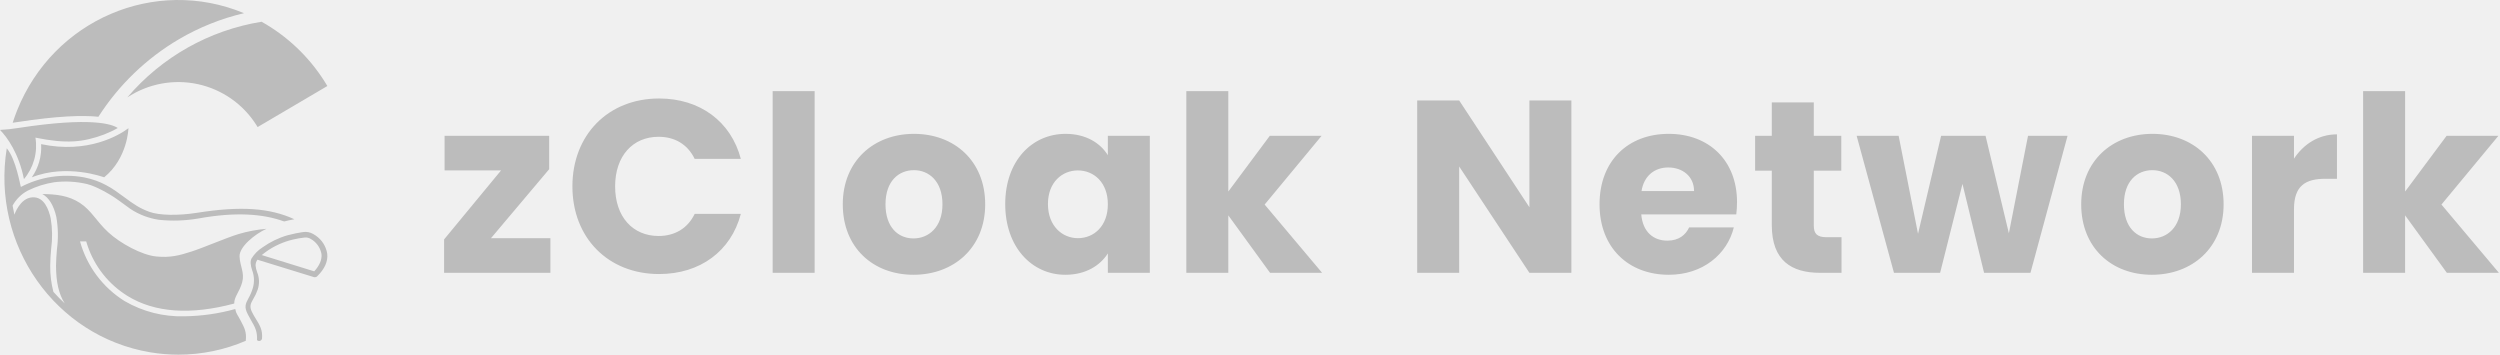
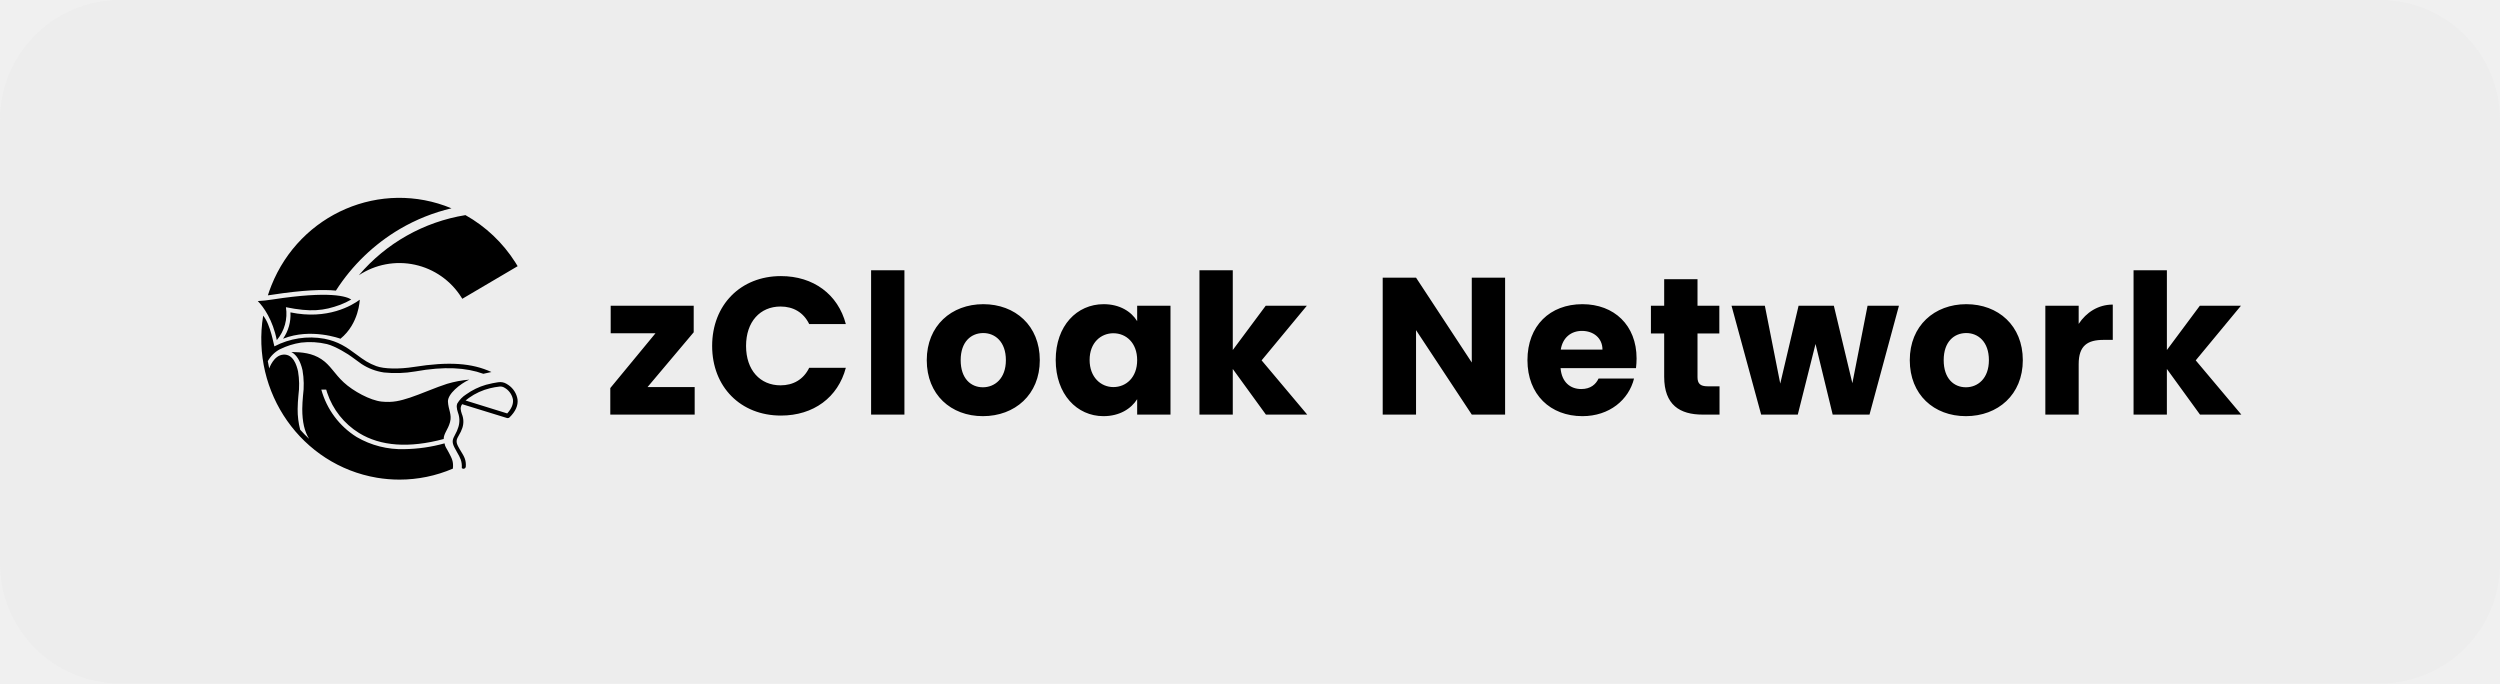
- <svg xmlns="http://www.w3.org/2000/svg" width="430" height="61" viewBox="0 0 430 61" fill="none">
-   <path d="M1.164 25.507C2.79 27.403 3.521 32.191 3.597 32.151C6.927 30.412 10.741 29.832 14.438 30.502C17.453 31.093 19.289 32.367 21.209 33.794C23.128 35.222 24.039 35.821 25.692 36.434C27.345 37.048 30.623 37.117 33.833 36.607C41.419 35.403 46.419 35.766 50.628 37.708C50.078 37.807 49.498 37.938 48.873 38.091C45.184 36.749 40.463 36.434 34.093 37.585C31.864 37.966 29.594 38.041 27.346 37.807C25.595 37.552 23.922 36.916 22.444 35.943C21.819 35.506 21.134 34.984 20.419 34.47C19.839 33.995 16.838 32.101 14.978 31.657C13.146 31.224 11.252 31.116 9.383 31.336C7.776 31.58 6.216 32.072 4.759 32.794C3.666 33.383 2.766 34.275 2.168 35.363C2.28 36.003 2.382 36.523 2.472 36.922C2.509 36.868 3.42 34.086 5.548 33.941C7.676 33.795 8.417 36.219 8.718 37.554C9.009 39.284 9.037 41.049 8.801 42.787C8.718 43.746 8.636 44.736 8.636 45.702C8.618 47.219 8.803 48.731 9.185 50.199C9.795 50.889 10.442 51.541 11.12 52.171C10.118 50.575 9.637 48.52 9.637 45.695C9.637 44.774 9.72 43.807 9.795 42.864C10.043 41.02 10.007 39.15 9.689 37.317C9.23 35.284 8.382 33.971 7.275 33.372C9.617 33.403 11.79 33.62 13.763 34.917C15.736 36.213 16.552 38.03 18.612 39.942C20.673 41.855 24.382 43.857 26.833 44.109C29.284 44.361 30.876 43.931 32.965 43.256C35.054 42.581 38.839 40.93 41.014 40.262C42.583 39.793 44.197 39.49 45.829 39.356C43.835 40.262 41.139 42.453 41.205 44.108C41.273 45.812 42.106 46.898 41.657 48.549C41.208 50.199 40.282 51.005 40.282 52.21C32.797 54.213 26.615 53.783 21.947 50.913C18.7 48.911 16.257 45.834 15.044 42.217L14.825 41.519H13.764C14.938 45.779 17.672 49.441 21.421 51.778C24.551 53.603 28.131 54.512 31.752 54.401C34.698 54.362 37.626 53.942 40.464 53.151C40.614 53.986 40.804 54.009 41.42 55.199C42.037 56.389 42.444 57.087 42.271 58.621C38.612 60.191 34.672 61 30.691 61C29.058 60.999 27.429 60.863 25.819 60.593C9.5 57.839 -1.539 42.133 1.164 25.507ZM52.132 39.916C52.732 39.823 53.347 39.94 53.871 40.248L54.312 40.523C54.833 40.88 55.277 41.339 55.616 41.872C55.954 42.405 56.181 43.002 56.282 43.625C56.438 44.939 55.855 46.261 54.543 47.532C54.497 47.579 54.443 47.616 54.382 47.641C54.322 47.666 54.257 47.678 54.192 47.678C54.143 47.685 54.092 47.685 54.043 47.678L44.377 44.7L44.287 44.664C44.07 44.955 43.954 45.31 43.958 45.673C43.997 46.058 44.085 46.436 44.22 46.799C44.615 47.756 44.653 48.824 44.324 49.806C44.139 50.358 43.891 50.886 43.585 51.382C43.085 52.253 42.809 52.733 43.466 53.909C43.66 54.288 43.869 54.62 44.048 54.911C44.683 55.95 45.182 56.742 45.071 58.201C45.059 58.325 45.001 58.441 44.908 58.524C44.816 58.607 44.695 58.653 44.57 58.652H44.533C44.471 58.648 44.41 58.632 44.353 58.605C44.297 58.577 44.246 58.539 44.205 58.492C44.294 57.017 43.832 56.204 43.197 55.115C43.025 54.803 42.818 54.447 42.615 54.047C41.951 52.767 42.249 52.217 42.734 51.302C43.04 50.767 43.286 50.199 43.466 49.609C43.787 48.577 43.75 47.467 43.361 46.458C43.221 46.062 43.136 45.649 43.108 45.23C43.095 44.989 43.136 44.749 43.227 44.526C43.706 43.721 44.368 43.042 45.16 42.543C46.463 41.613 47.915 40.911 49.452 40.466C49.967 40.335 50.452 40.219 50.908 40.124L51.415 40.037L51.776 39.97L52.132 39.916ZM52.693 40.851H52.43C51.726 40.925 51.028 41.046 50.34 41.214C48.69 41.611 47.132 42.321 45.75 43.306C45.504 43.487 45.257 43.676 45.019 43.872L54.043 46.669H54.05C54.976 45.645 55.394 44.665 55.297 43.699C55.124 42.727 54.574 41.863 53.766 41.295L53.423 41.084C53.126 40.902 52.778 40.821 52.43 40.852L52.693 40.851ZM20.254 22.015C19.495 22.452 18.702 22.829 17.884 23.143C14.284 24.463 11.514 24.773 6.096 23.676C6.298 24.937 6.226 26.227 5.885 27.458C5.543 28.688 4.94 29.831 4.117 30.807C3.251 26.426 1.265 23.627 0 22.345C1.049 22.292 2.095 22.182 3.132 22.013C15.742 20.067 19.303 21.371 20.252 22.015H20.254ZM22.092 22.053C22.092 22.069 21.967 27.21 17.915 30.5C17.915 30.5 11.523 28.097 5.472 30.5C6.636 28.834 7.201 26.822 7.073 24.793C15.105 26.481 20.471 23.273 22.09 22.053H22.092ZM44.997 3.739C49.395 6.206 53.11 9.727 55.81 13.986L56.307 14.795L44.312 21.854C44.251 21.754 44.191 21.664 44.131 21.562C43.005 19.766 41.531 18.214 39.795 16.996C38.059 15.779 36.098 14.921 34.026 14.473C31.953 14.026 29.812 13.997 27.729 14.39C25.646 14.783 23.662 15.588 21.895 16.76C27.801 9.81 35.992 5.194 44.995 3.739H44.997ZM41.97 2.266C38.046 3.189 34.282 4.694 30.804 6.731C25.192 10.028 20.438 14.602 16.926 20.082C14.2 19.805 9.878 19.936 3.004 20.995C2.732 21.042 2.476 21.079 2.183 21.11C2.409 20.399 2.665 19.691 2.941 18.992C9.184 3.394 26.659 -4.095 41.968 2.266H41.97Z" fill="#BCBCBC" />
-   <path d="M157.205 23.021C164.131 23.021 169.452 27.667 169.452 35.141C169.452 42.615 164.047 47.261 157.121 47.261C150.194 47.261 144.958 42.615 144.958 35.141C144.958 27.667 150.321 23.021 157.205 23.021ZM370.214 23.021C377.14 23.021 382.461 27.667 382.461 35.141C382.461 42.615 377.056 47.261 370.13 47.261C363.204 47.261 357.967 42.615 357.967 35.141C357.967 27.667 363.331 23.021 370.214 23.021ZM183.287 23.021C186.792 23.021 189.284 24.625 190.55 26.695V23.359H197.772V46.922H190.55V43.588C189.241 45.657 186.75 47.262 183.245 47.262C177.501 47.262 172.898 42.532 172.898 35.099C172.898 27.666 177.501 23.021 183.287 23.021ZM287.028 23.021C293.911 23.021 298.768 27.582 298.768 34.761C298.766 35.467 298.724 36.172 298.641 36.872H282.298C282.551 39.954 284.451 41.391 286.774 41.391C288.801 41.391 289.942 40.377 290.533 39.111H298.219C297.081 43.714 292.898 47.261 287.03 47.261C280.104 47.261 275.12 42.615 275.12 35.141C275.12 27.667 280.018 23.021 287.028 23.021ZM113.36 16.94C120.413 16.94 125.734 20.909 127.423 27.328H119.484C118.26 24.794 116.023 23.527 113.276 23.527C108.842 23.527 105.801 26.822 105.801 32.058C105.801 37.295 108.842 40.589 113.276 40.589C116.021 40.589 118.26 39.322 119.484 36.788H127.424C125.734 43.207 120.413 47.135 113.361 47.135C104.619 47.135 98.454 40.926 98.454 32.058C98.454 23.189 104.618 16.94 113.36 16.94ZM326.564 23.359L329.9 40.209L333.87 23.359H341.514L345.526 40.124L348.819 23.359H355.619L349.242 46.922H341.261L337.545 31.634L333.701 46.922H325.762L319.343 23.359H326.564ZM94.458 23.359V29.102L84.449 40.969H94.669V46.923H76.383V41.18L86.181 29.313H76.468V23.359H94.458ZM250.979 17.277L263.057 35.648V17.277H270.278V46.923H263.058L250.979 28.637V46.923H243.756V17.277H250.979ZM401.955 23.106V30.75H399.97C396.549 30.75 394.565 31.933 394.565 35.987V46.925H387.343V23.361H394.565V27.289C396.212 24.797 398.788 23.108 401.955 23.108V23.106ZM140.119 15.672V46.923H132.897V15.672H140.119ZM211.269 15.672V32.945L218.406 23.359H227.317L217.519 35.183L227.401 46.923H218.448L211.269 37.042V46.923H204.048V15.672H211.269ZM311.971 17.616V23.36H316.701V29.356H311.971V38.816C311.971 40.21 312.562 40.801 314.167 40.801H316.743V46.925H313.069C308.17 46.925 304.749 44.855 304.749 38.731V29.356H301.877V23.36H304.749V17.616H311.971ZM413.68 15.672V32.945L420.817 23.359H429.727L419.93 35.183L429.812 46.923H420.858L413.678 37.042V46.923H406.457V15.672H413.68ZM157.205 29.269C154.587 29.269 152.306 31.128 152.306 35.139C152.306 39.109 154.502 41.01 157.121 41.01C159.697 41.01 162.104 39.109 162.104 35.139C162.104 31.129 159.739 29.269 157.205 29.269ZM370.214 29.269C367.596 29.269 365.315 31.128 365.315 35.139C365.315 39.109 367.511 41.01 370.13 41.01C372.706 41.01 375.113 39.109 375.113 35.139C375.113 31.129 372.748 29.269 370.214 29.269ZM185.398 29.312C182.696 29.312 180.246 31.339 180.246 35.096C180.246 38.853 182.696 40.966 185.398 40.966C188.143 40.966 190.55 38.897 190.55 35.138C190.55 31.379 188.142 29.313 185.398 29.313V29.312ZM286.943 28.805C284.578 28.805 282.762 30.241 282.34 32.859H291.377C291.377 30.285 289.35 28.806 286.943 28.806V28.805Z" fill="#BCBCBC" />
+ <svg xmlns="http://www.w3.org/2000/svg" width="417" height="114" viewBox="0 0 417 114" fill="none">
+   <rect width="417" height="114" rx="20" fill="#EDEDED" />
+   <g clip-path="url(#clip0_396_110)">
+     <path d="M43.896 52.653C45.147 54.114 45.711 57.803 45.769 57.772C48.332 56.432 51.268 55.985 54.114 56.501C56.435 56.956 57.848 57.939 59.326 59.038C60.803 60.138 61.505 60.6 62.777 61.072C64.049 61.545 66.573 61.598 69.043 61.205C74.883 60.278 78.731 60.558 81.972 62.053C81.548 62.13 81.102 62.231 80.621 62.349C77.781 61.315 74.147 61.072 69.243 61.959C67.528 62.252 65.781 62.31 64.05 62.13C62.702 61.934 61.414 61.444 60.277 60.694C59.796 60.357 59.268 59.955 58.718 59.559C58.271 59.193 55.961 57.734 54.529 57.391C53.119 57.058 51.662 56.974 50.223 57.144C48.985 57.332 47.785 57.711 46.663 58.268C45.822 58.721 45.129 59.408 44.669 60.247C44.755 60.74 44.833 61.14 44.903 61.448C44.932 61.407 45.633 59.263 47.271 59.151C48.909 59.039 49.479 60.907 49.711 61.935C49.935 63.268 49.956 64.628 49.775 65.967C49.711 66.706 49.647 67.468 49.647 68.213C49.634 69.382 49.776 70.547 50.07 71.678C50.54 72.21 51.038 72.712 51.56 73.197C50.789 71.968 50.418 70.384 50.418 68.207C50.418 67.498 50.482 66.753 50.54 66.026C50.73 64.606 50.703 63.164 50.459 61.752C50.105 60.186 49.452 59.174 48.6 58.713C50.403 58.737 52.076 58.904 53.594 59.903C55.113 60.902 55.741 62.302 57.327 63.775C58.913 65.249 61.768 66.791 63.655 66.986C65.542 67.18 66.767 66.848 68.376 66.328C69.984 65.808 72.897 64.537 74.571 64.021C75.779 63.66 77.021 63.427 78.278 63.323C76.743 64.022 74.668 65.71 74.718 66.985C74.771 68.298 75.412 69.135 75.066 70.406C74.721 71.678 74.008 72.299 74.008 73.227C68.246 74.77 63.488 74.439 59.894 72.228C57.395 70.685 55.514 68.315 54.58 65.528L54.412 64.99H53.595C54.499 68.272 56.603 71.094 59.489 72.894C61.899 74.301 64.654 75.001 67.442 74.916C69.709 74.885 71.963 74.562 74.148 73.952C74.264 74.595 74.409 74.614 74.884 75.531C75.359 76.448 75.672 76.985 75.539 78.167C72.722 79.377 69.69 80 66.625 80C65.368 79.999 64.114 79.894 62.874 79.687C50.313 77.564 41.815 65.463 43.896 52.653ZM83.129 63.755C83.592 63.683 84.065 63.773 84.468 64.01L84.807 64.223C85.209 64.498 85.55 64.851 85.811 65.262C86.072 65.673 86.246 66.132 86.324 66.613C86.444 67.625 85.996 68.644 84.985 69.623C84.95 69.659 84.908 69.688 84.862 69.707C84.815 69.726 84.766 69.736 84.715 69.735C84.677 69.741 84.638 69.741 84.6 69.735L77.16 67.441L77.091 67.413C76.924 67.638 76.835 67.911 76.838 68.191C76.867 68.487 76.935 68.779 77.039 69.058C77.344 69.796 77.372 70.618 77.12 71.375C76.977 71.8 76.786 72.207 76.55 72.589C76.165 73.261 75.953 73.63 76.459 74.537C76.608 74.829 76.769 75.085 76.907 75.309C77.395 76.109 77.78 76.719 77.694 77.844C77.685 77.939 77.64 78.028 77.569 78.092C77.498 78.156 77.405 78.192 77.309 78.191H77.28C77.232 78.188 77.185 78.176 77.142 78.154C77.098 78.133 77.059 78.104 77.028 78.068C77.097 76.931 76.74 76.305 76.252 75.466C76.12 75.225 75.96 74.951 75.804 74.643C75.293 73.657 75.522 73.233 75.895 72.528C76.131 72.115 76.32 71.678 76.459 71.224C76.706 70.428 76.677 69.573 76.378 68.795C76.27 68.49 76.205 68.172 76.183 67.849C76.173 67.664 76.204 67.478 76.275 67.307C76.643 66.687 77.153 66.163 77.763 65.779C78.766 65.062 79.883 64.521 81.067 64.179C81.463 64.078 81.837 63.988 82.187 63.915L82.578 63.848L82.856 63.796L83.129 63.755ZM83.359 64.475C82.817 64.532 82.28 64.626 81.75 64.755C80.48 65.061 79.281 65.608 78.217 66.367C78.027 66.507 77.838 66.652 77.654 66.803L84.6 68.959H84.606C85.319 68.169 85.64 67.414 85.566 66.67C85.433 65.921 85.009 65.255 84.388 64.817L84.123 64.655C83.894 64.515 83.626 64.451 83.359 64.475ZM58.591 49.962C58.006 50.299 57.396 50.59 56.766 50.832C53.995 51.849 51.863 52.088 47.692 51.242C47.848 52.214 47.793 53.208 47.53 54.156C47.267 55.104 46.803 55.984 46.169 56.737C45.502 53.361 43.974 51.204 43 50.217C43.808 50.176 44.613 50.091 45.411 49.961C55.118 48.461 57.859 49.466 58.59 49.962H58.591ZM60.005 49.992C60.005 50.004 59.909 53.965 56.791 56.5C56.791 56.5 51.87 54.649 47.212 56.5C48.108 55.216 48.543 53.666 48.444 52.103C54.627 53.403 58.758 50.932 60.004 49.992H60.005ZM77.637 35.881C81.022 37.782 83.882 40.495 85.961 43.776L86.343 44.4L77.11 49.838C77.063 49.762 77.017 49.692 76.971 49.614C76.104 48.23 74.969 47.033 73.633 46.095C72.297 45.157 70.787 44.496 69.192 44.152C67.597 43.807 65.949 43.785 64.345 44.087C62.741 44.39 61.214 45.011 59.854 45.913C64.401 40.559 70.705 37.002 77.636 35.881H77.637ZM75.307 34.746C72.287 35.457 69.389 36.617 66.712 38.186C62.392 40.727 58.732 44.251 56.029 48.473C53.931 48.26 50.604 48.361 45.312 49.176C45.103 49.213 44.906 49.241 44.68 49.265C44.854 48.717 45.051 48.171 45.264 47.633C50.069 35.615 63.522 29.845 75.306 34.746H75.307Z" fill="black" />
+     <path d="M164.011 50.737C169.342 50.737 173.438 54.317 173.438 60.076C173.438 65.835 169.277 69.415 163.946 69.415C158.614 69.415 154.583 65.835 154.583 60.076C154.583 54.317 158.712 50.737 164.011 50.737ZM327.978 50.737C333.309 50.737 337.405 54.317 337.405 60.076C337.405 65.835 333.245 69.415 327.913 69.415C322.582 69.415 318.551 65.835 318.551 60.076C318.551 54.317 322.68 50.737 327.978 50.737ZM184.088 50.737C186.786 50.737 188.704 51.974 189.679 53.569V50.998H195.238V69.153H189.679V66.584C188.671 68.178 186.753 69.415 184.055 69.415C179.634 69.415 176.091 65.771 176.091 60.044C176.091 54.317 179.634 50.737 184.088 50.737ZM263.944 50.737C269.242 50.737 272.981 54.252 272.981 59.783C272.98 60.327 272.947 60.87 272.883 61.41H260.303C260.498 63.785 261.96 64.892 263.749 64.892C265.309 64.892 266.187 64.111 266.642 63.135H272.559C271.683 66.681 268.463 69.415 263.946 69.415C258.614 69.415 254.778 65.835 254.778 60.076C254.778 54.317 258.548 50.737 263.944 50.737ZM130.26 46.052C135.689 46.052 139.785 49.111 141.085 54.056H134.974C134.032 52.104 132.31 51.128 130.196 51.128C126.782 51.128 124.442 53.666 124.442 57.701C124.442 61.736 126.782 64.274 130.196 64.274C132.309 64.274 134.032 63.297 134.974 61.345H141.086C139.785 66.291 135.689 69.317 130.261 69.317C123.532 69.317 118.786 64.534 118.786 57.7C118.786 50.867 123.531 46.052 130.26 46.052ZM294.378 50.998L296.946 63.981L300.002 50.998H305.886L308.974 63.916L311.509 50.998H316.743L311.834 69.153H305.691L302.83 57.374L299.872 69.153H293.76L288.819 50.998H294.378ZM115.71 50.998V55.423L108.006 64.566H115.872V69.154H101.797V64.729L109.339 55.586H101.862V50.998H115.71ZM236.195 46.312L245.492 60.467V46.312H251.051V69.154H245.493L236.195 55.065V69.154H230.635V46.312H236.195ZM352.411 50.803V56.693H350.883C348.25 56.693 346.723 57.604 346.723 60.728V69.155H341.163V51H346.723V54.026C347.99 52.106 349.973 50.804 352.411 50.804V50.803ZM150.858 45.076V69.154H145.299V45.076H150.858ZM205.627 45.076V58.384L211.121 50.998H217.981L210.438 60.108L218.045 69.154H211.153L205.627 61.541V69.154H200.069V45.076H205.627ZM283.144 46.573V50.999H286.785V55.619H283.144V62.908C283.144 63.981 283.599 64.437 284.835 64.437H286.818V69.155H283.99C280.219 69.155 277.585 67.561 277.585 62.842V55.619H275.374V50.999H277.585V46.573H283.144ZM361.437 45.076V58.384L366.931 50.998H373.789L366.248 60.108L373.855 69.154H366.962L361.435 61.541V69.154H355.877V45.076H361.437ZM164.011 55.552C161.995 55.552 160.24 56.984 160.24 60.075C160.24 63.133 161.93 64.598 163.946 64.598C165.929 64.598 167.782 63.133 167.782 60.075C167.782 56.985 165.961 55.552 164.011 55.552ZM327.978 55.552C325.963 55.552 324.207 56.984 324.207 60.075C324.207 63.133 325.897 64.598 327.913 64.598C329.896 64.598 331.749 63.133 331.749 60.075C331.749 56.985 329.929 55.552 327.978 55.552ZM185.713 55.585C183.633 55.585 181.747 57.147 181.747 60.041C181.747 62.936 183.633 64.564 185.713 64.564C187.826 64.564 189.679 62.97 189.679 60.074C189.679 57.178 187.825 55.586 185.713 55.586V55.585ZM263.879 55.194C262.058 55.194 260.66 56.301 260.335 58.318H267.292C267.292 56.334 265.732 55.195 263.879 55.195V55.194Z" fill="black" />
+   </g>
+   <defs>
+     <clipPath id="clip0_396_110">
+       <rect width="331" height="47" fill="white" transform="translate(43 33)" />
+     </clipPath>
+   </defs>
</svg>
